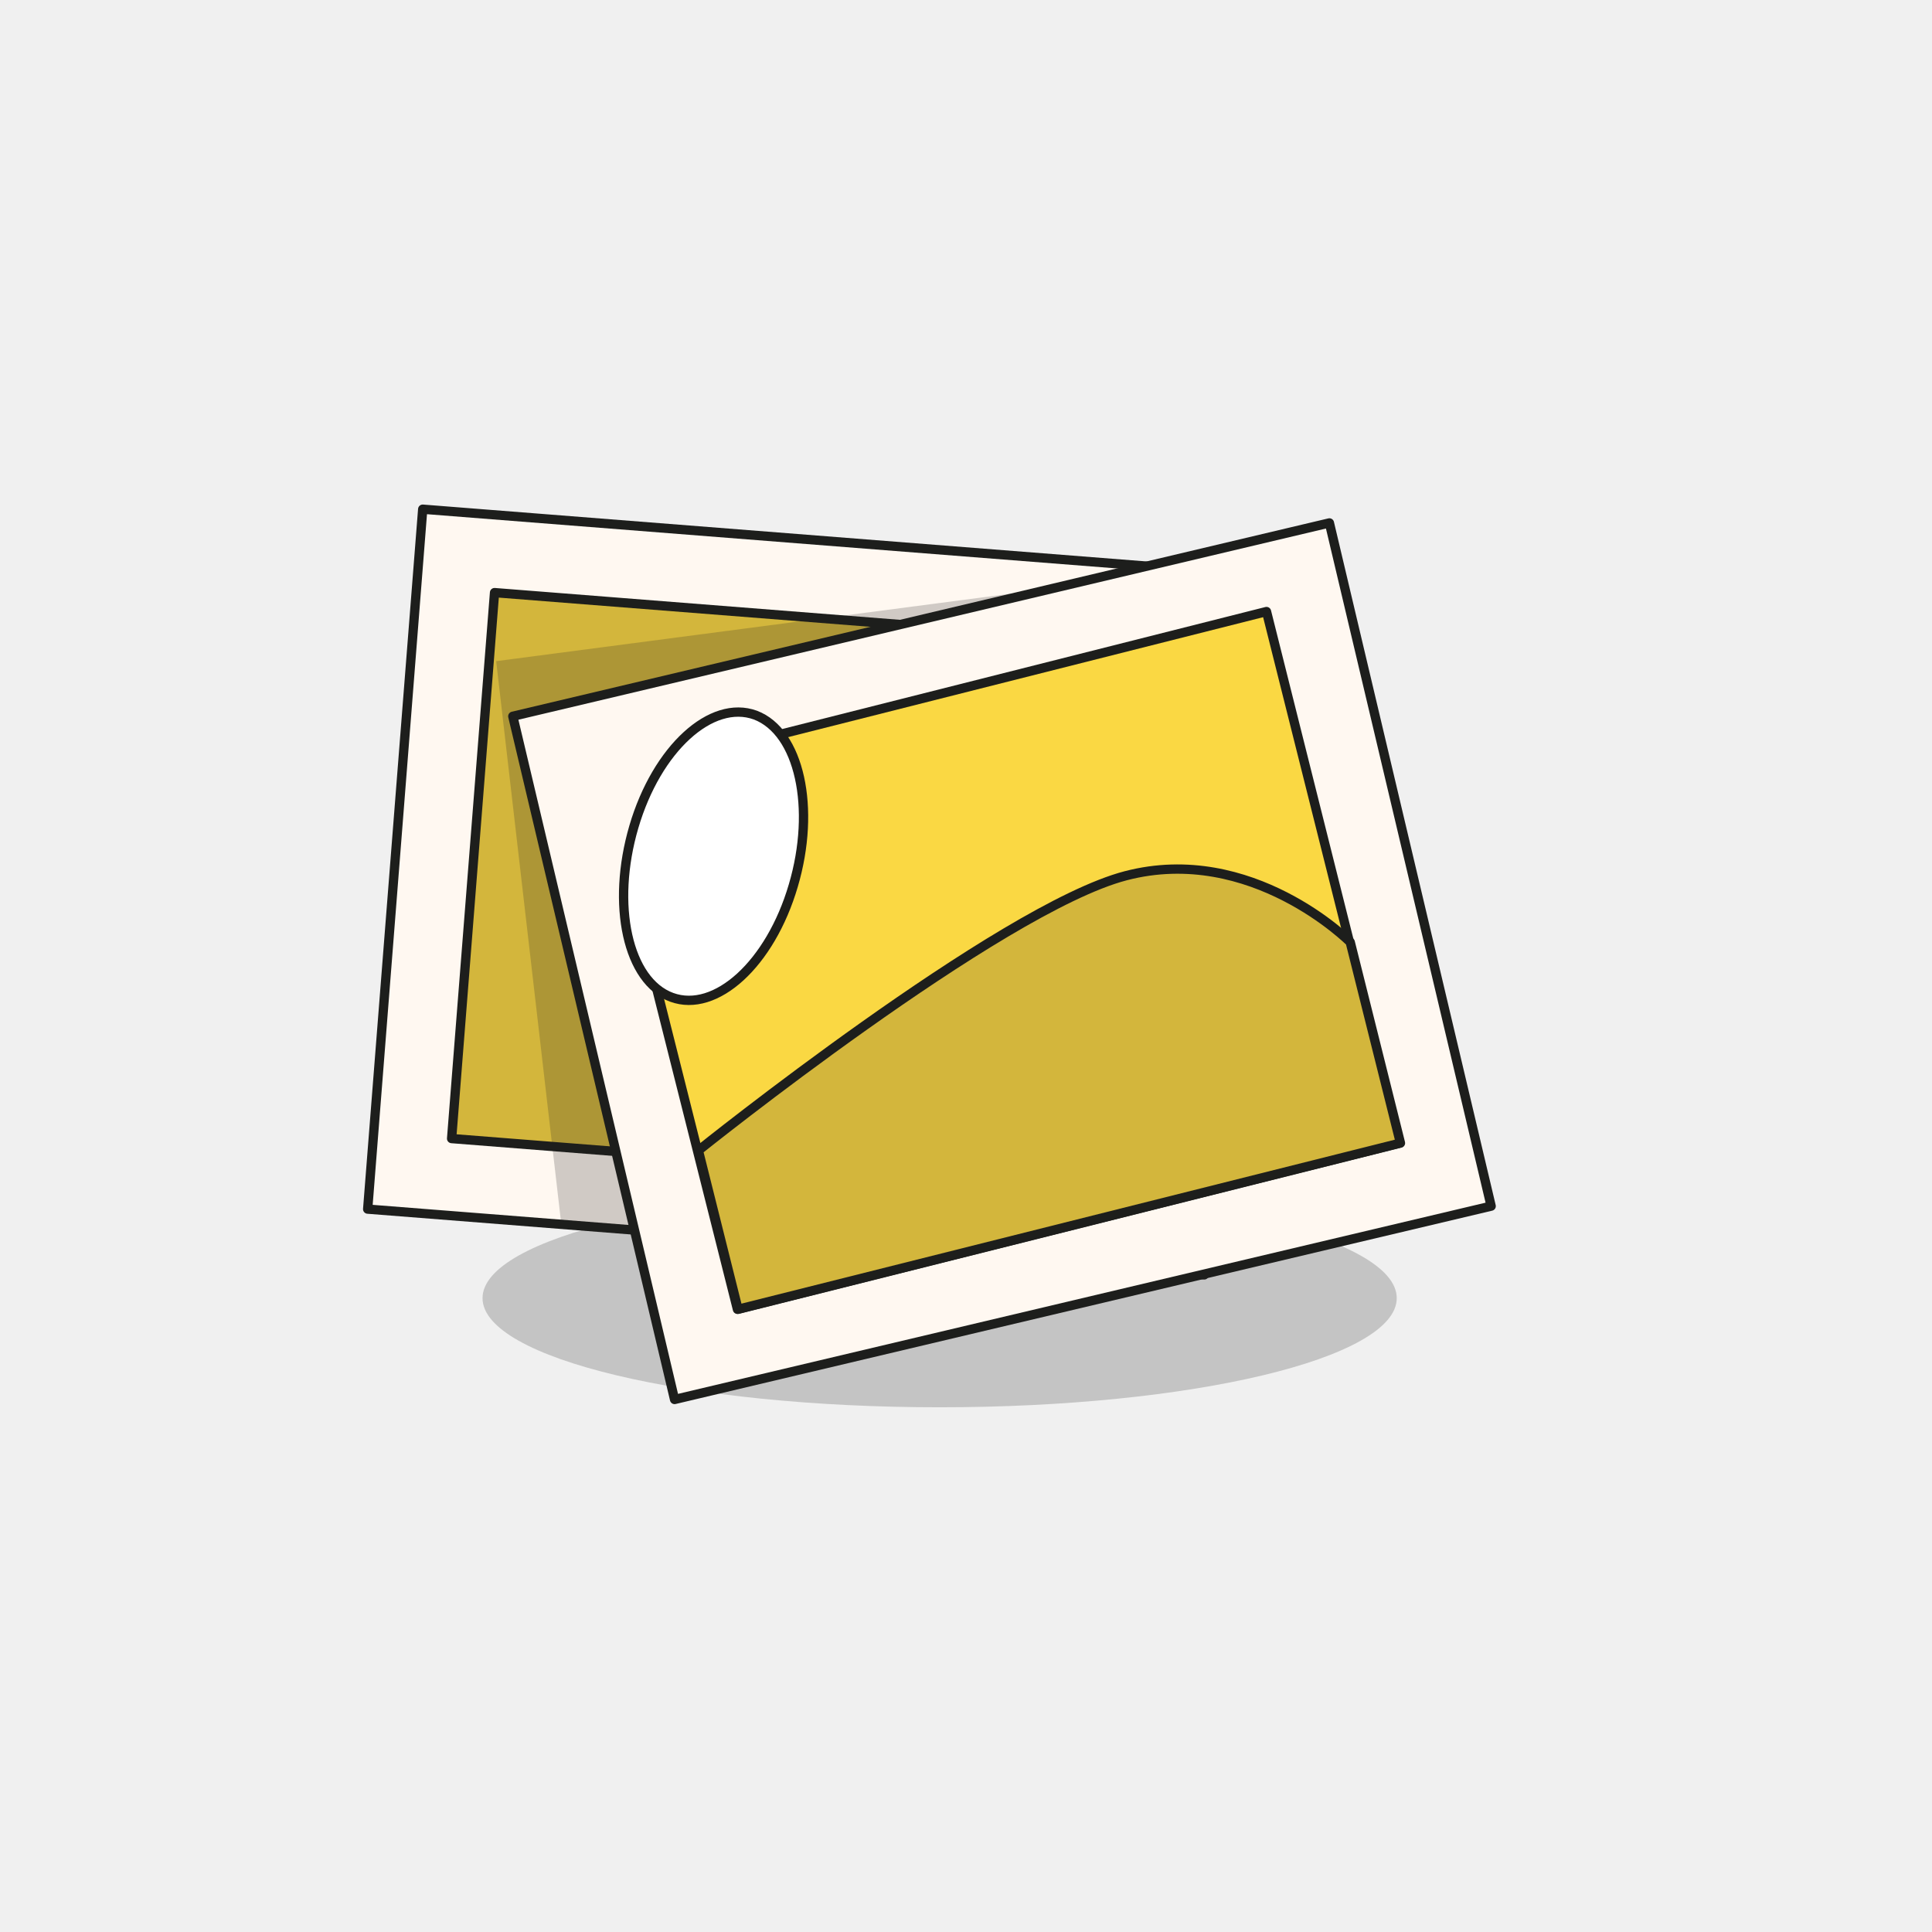
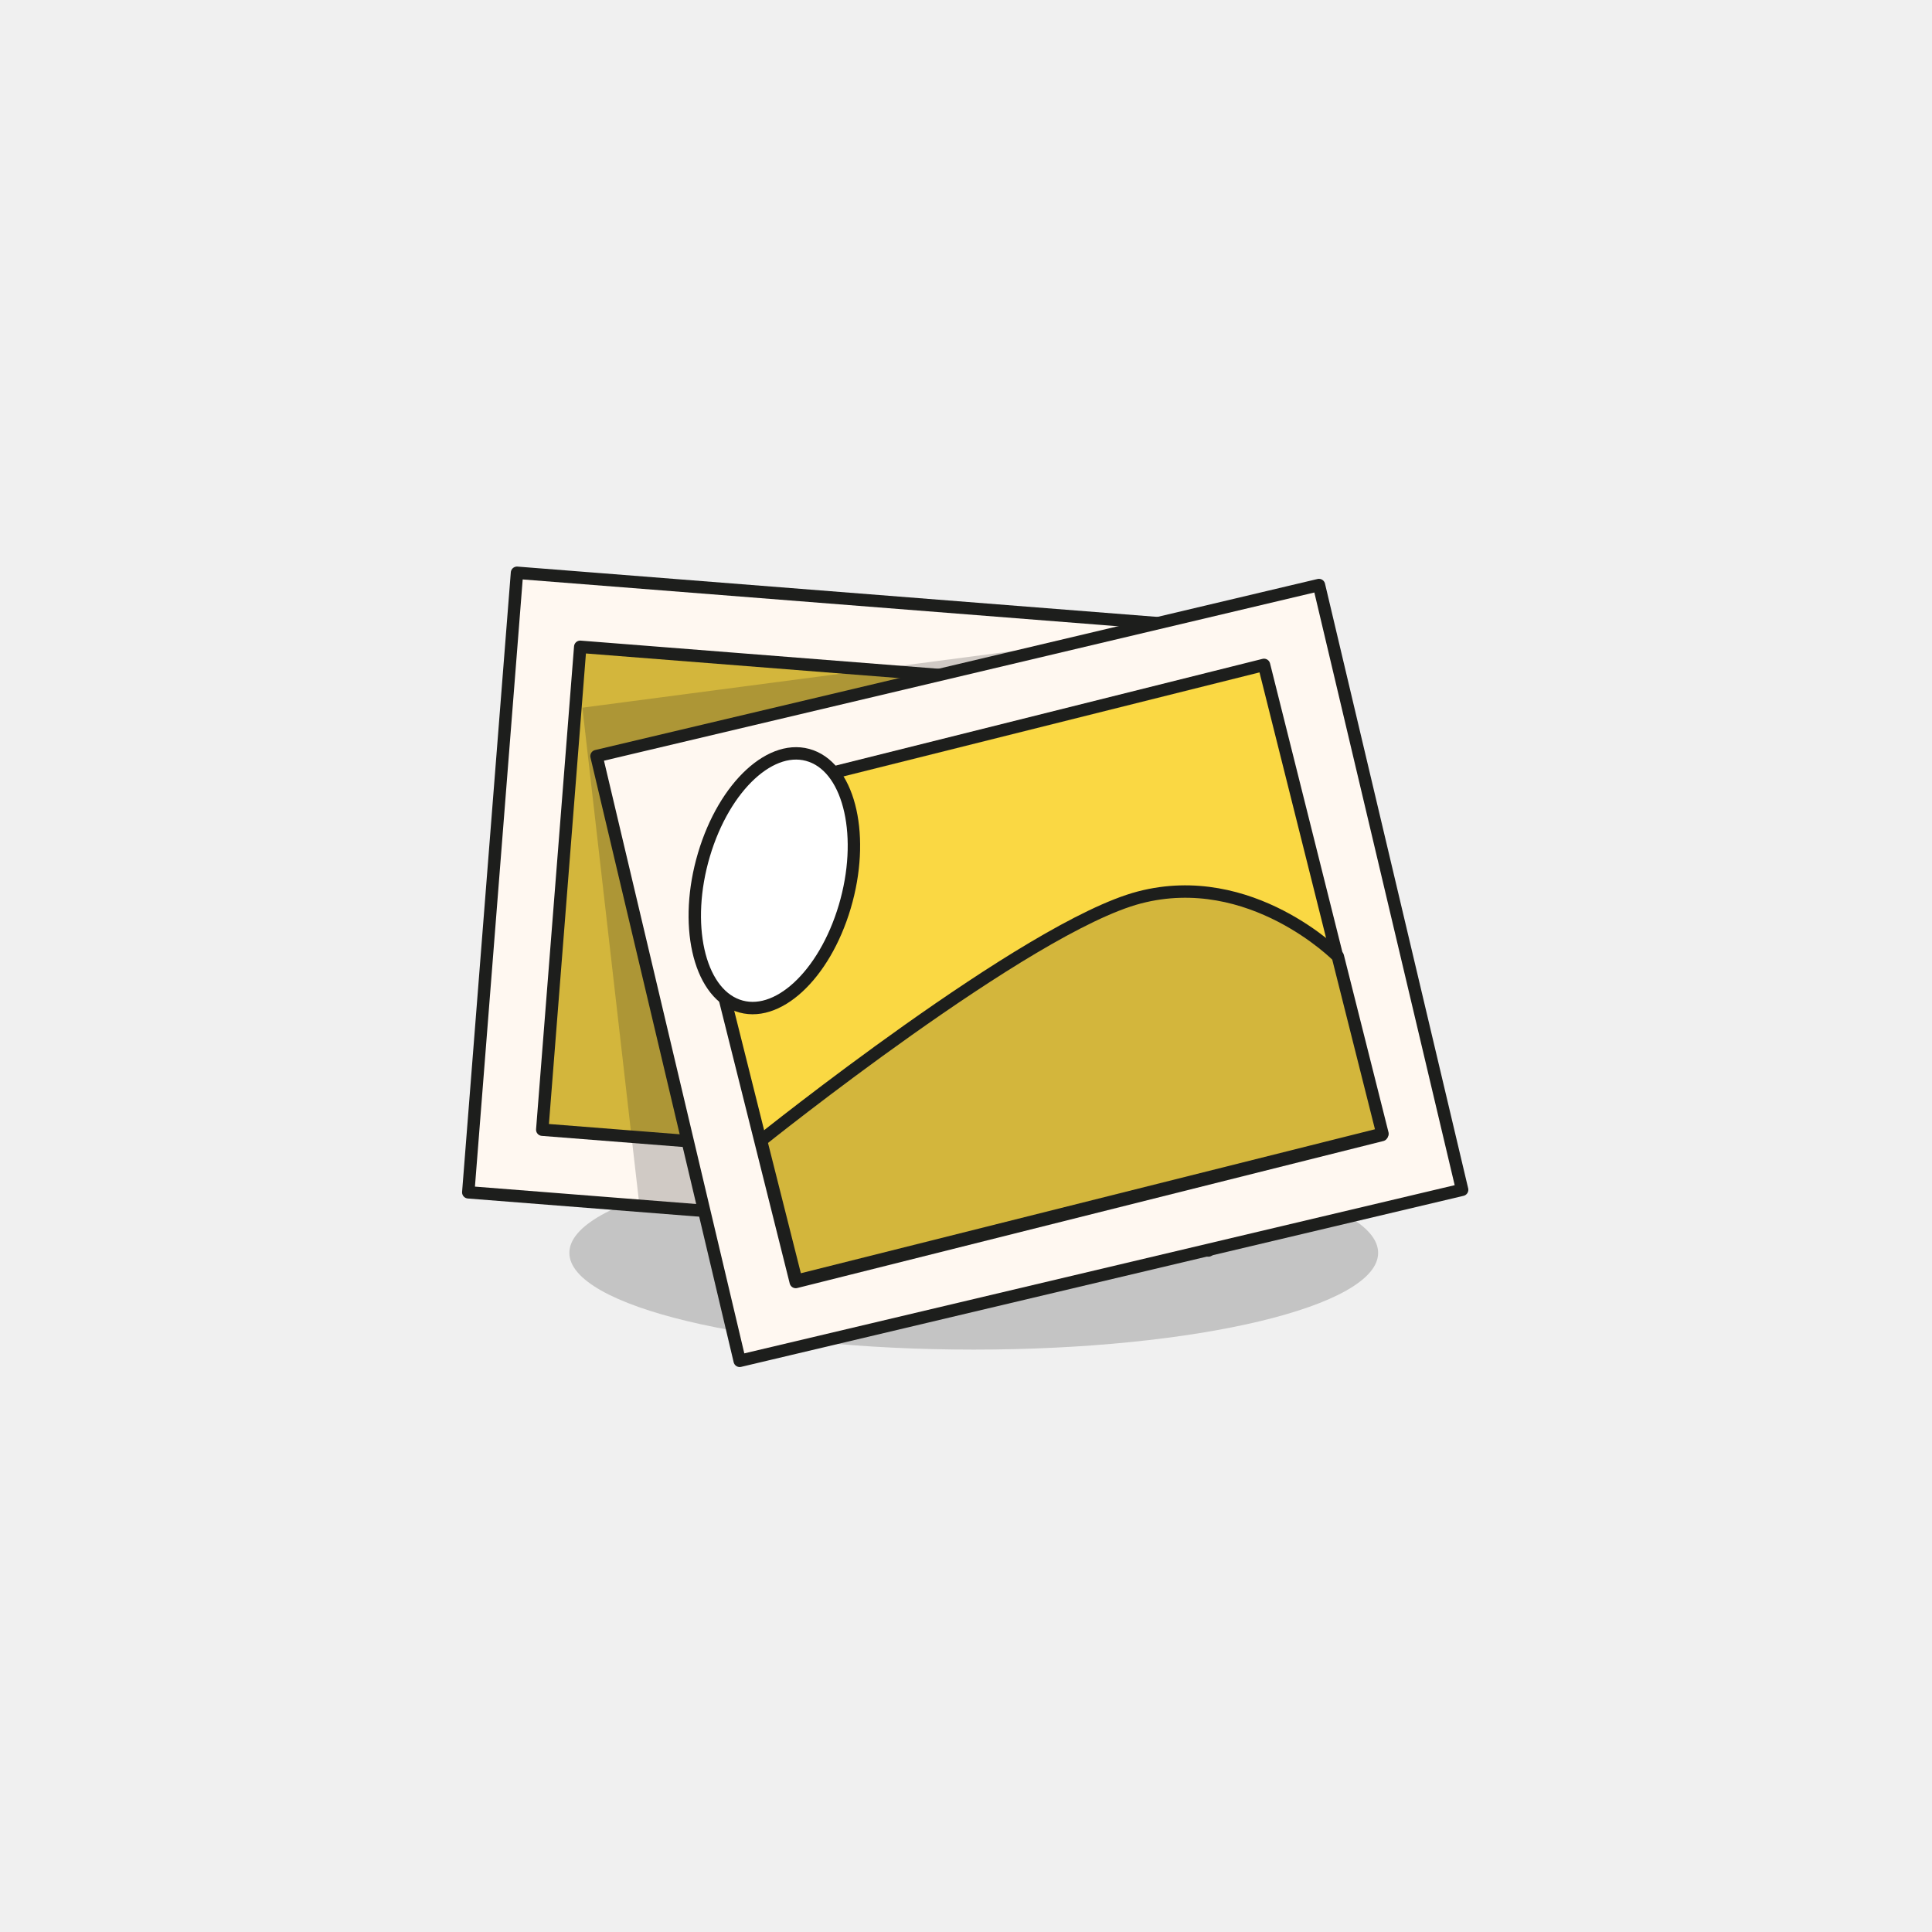
<svg xmlns="http://www.w3.org/2000/svg" version="1.1" id="Capa_1" x="0px" y="0px" viewBox="0 0 311.5 311.5" style="enable-background:new 0 0 311.5 311.5;" xml:space="preserve">
  <style type="text/css">
- 	.st0{fill:#1D1D1B;stroke:#1D1D1B;stroke-width:1.5;stroke-linecap:round;stroke-linejoin:round;stroke-miterlimit:10;}
- 	.st1{fill:#BBBABA;stroke:#1D1D1B;stroke-width:1.5;stroke-linecap:square;stroke-miterlimit:10;}
- 	.st2{opacity:0.2;fill:#1D1D1B;}
- 	.st3{opacity:0.21;fill:#1D1E1C;}
- 	.st4{fill:#D3B63C;stroke:#1D1E1C;stroke-width:1.5;stroke-linecap:round;stroke-linejoin:round;stroke-miterlimit:10;}
- 	.st5{fill:#FAD843;stroke:#1D1E1C;stroke-width:1.5;stroke-linecap:round;stroke-linejoin:round;stroke-miterlimit:10;}
- 	.st6{fill:#E84E42;stroke:#1D1E1C;stroke-width:1.5;stroke-linecap:round;stroke-linejoin:round;stroke-miterlimit:10;}
- 	.st7{fill:#FFFFFF;stroke:#1D1D1B;stroke-width:1.5;stroke-miterlimit:10;}
- 	.st8{opacity:0.2;}
- 	.st9{fill:#1D1D1B;}
- 	.st10{fill:none;stroke:#1D1E1C;stroke-width:1.5;stroke-miterlimit:10;}
- 	.st11{fill:#1D1E1C;stroke:#1D1E1C;stroke-width:1.5;stroke-linecap:round;stroke-linejoin:round;stroke-miterlimit:10;}
- 	.st12{fill:#4AC0EE;stroke:#1D1E1C;stroke-width:1.5;stroke-linecap:round;stroke-linejoin:round;stroke-miterlimit:10;}
- 	.st13{opacity:0.21;}
- 	.st14{fill:#1D1E1C;}
- 	.st15{fill:#FFF8F1;stroke:#1D1E1C;stroke-width:1.5;stroke-linecap:round;stroke-linejoin:round;stroke-miterlimit:10;}
- 	.st16{fill:#65C1BE;stroke:#000000;stroke-width:1.5;stroke-linecap:round;stroke-linejoin:round;stroke-miterlimit:10;}
- 	.st17{fill:#FFFFFF;stroke:#1D1D1B;stroke-width:1.5;stroke-linecap:round;stroke-linejoin:round;stroke-miterlimit:10;}
- 	.st18{fill:#ADADA6;stroke:#1D1D1B;stroke-width:1.5;stroke-linecap:round;stroke-linejoin:round;stroke-miterlimit:10;}
- 	.st19{fill:#8F8D8E;stroke:#1D1D1B;stroke-width:1.5;stroke-linecap:round;stroke-linejoin:round;stroke-miterlimit:10;}
- 	.st20{fill:#DADAD2;stroke:#1D1D1B;stroke-width:1.5;stroke-linecap:round;stroke-linejoin:round;stroke-miterlimit:10;}
- 	.st21{fill:#65C1BE;stroke:#000000;stroke-width:1.5;stroke-miterlimit:10;}
- 	.st22{fill:#549E9A;stroke:#000000;stroke-width:1.5;stroke-miterlimit:10;}
- 	.st23{fill:#FFFFFF;}
- 	.st24{clip-path:url(#SVGID_2_);}
- 	.st25{fill:#DADAD2;stroke:#1D1D1B;stroke-width:1.5;stroke-miterlimit:10;}
- 	.st26{fill:#77C6C7;stroke:#1D1D1B;stroke-width:1.5;stroke-linecap:round;stroke-linejoin:round;stroke-miterlimit:10;}
- 	.st27{fill:none;stroke:#000000;stroke-width:1.5;stroke-miterlimit:10;}
- 	.st28{fill:#F0F0F0;stroke:#1D1E1C;stroke-width:1.5;stroke-miterlimit:10;}
- 	.st29{clip-path:url(#SVGID_4_);}
- 	.st30{fill:#DBBD3E;stroke:#1D1E1C;stroke-width:1.5;stroke-miterlimit:10;}
- 	.st31{opacity:0.23;}
- 	.st32{fill:#FAD844;stroke:#1D1E1C;stroke-width:1.5;stroke-miterlimit:10;}
- 	.st33{fill:none;stroke:#1D1D1B;stroke-width:1.5;stroke-linecap:round;stroke-linejoin:round;stroke-miterlimit:10;}
- 	.st34{fill:#333333;stroke:#1D1D1B;stroke-width:1.5;stroke-linecap:square;stroke-miterlimit:10;}
- 	.st35{fill:#FFFFFF;stroke:#1D1D1B;stroke-width:1.55;stroke-miterlimit:10;}
- 	.st36{fill:none;stroke:#1D1E1C;stroke-width:1.5;stroke-linecap:round;stroke-linejoin:round;stroke-miterlimit:10;}
- 	.st37{fill:url(#);}
- 	.st38{fill:#FFFFFF;stroke:#1D1E1C;stroke-width:1.5;stroke-linecap:round;stroke-linejoin:round;stroke-miterlimit:10;}
- 	.st39{fill:#CC413A;stroke:#1D1E1C;stroke-width:1.5;stroke-linecap:round;stroke-linejoin:round;stroke-miterlimit:10;}
- 	.st40{opacity:0.26;fill:#1D1E1C;}
- 	.st41{fill:#EEEEEE;stroke:#1D1E1C;stroke-width:1.5;stroke-miterlimit:10;}
- 	.st42{fill:#1D1E1C;stroke:#1D1E1C;stroke-width:1.5;stroke-miterlimit:10;}
- 	.st43{fill:#C1C1BF;stroke:#1D1D1B;stroke-width:1.5;stroke-linecap:round;stroke-linejoin:round;stroke-miterlimit:10;}
- 	.st44{fill:#AFAFA8;stroke:#1D1D1B;stroke-width:1.5;stroke-linecap:round;stroke-linejoin:round;stroke-miterlimit:10;}
- 	.st45{fill:#C1C1BF;}
+ 	.st0{enable-background:new    ;}
+ 	.st1{clip-path:url(#SVGID_2_);enable-background:new    ;}
+ 	.st2{fill:#131412;}
+ 	.st3{fill:#131312;}
+ 	.st4{fill:#121311;}
+ 	.st5{fill:#D3B63C;stroke:#1D1E1C;stroke-width:2;stroke-linecap:round;stroke-linejoin:round;stroke-miterlimit:10;}
+ 	.st6{fill:#E84E42;stroke:#1D1E1C;stroke-width:2;stroke-linecap:round;stroke-linejoin:round;stroke-miterlimit:10;}
+ 	.st7{fill:#1D1D1B;stroke:#1D1D1B;stroke-width:1.5;stroke-linecap:round;stroke-linejoin:round;stroke-miterlimit:10;}
+ 	.st8{fill:#BBBABA;stroke:#1D1D1B;stroke-width:1.5;stroke-linecap:square;stroke-miterlimit:10;}
+ 	.st9{opacity:0.2;fill:#1D1D1B;}
+ 	.st10{opacity:0.21;fill:#1D1E1C;}
+ 	.st11{fill:#D3B63C;stroke:#1D1E1C;stroke-width:1.5;stroke-linecap:round;stroke-linejoin:round;stroke-miterlimit:10;}
+ 	.st12{fill:#FAD843;stroke:#1D1E1C;stroke-width:1.5;stroke-linecap:round;stroke-linejoin:round;stroke-miterlimit:10;}
+ 	.st13{fill:#E84E42;stroke:#1D1E1C;stroke-width:1.5;stroke-linecap:round;stroke-linejoin:round;stroke-miterlimit:10;}
+ 	.st14{fill:#FFFFFF;stroke:#1D1D1B;stroke-width:1.5;stroke-miterlimit:10;}
+ 	.st15{fill:#FAD843;stroke:#1D1E1C;stroke-width:2;stroke-linecap:round;stroke-linejoin:round;stroke-miterlimit:10;}
+ 	.st16{fill:#FFFFFF;stroke:#1D1D1B;stroke-width:2;stroke-miterlimit:10;}
+ 	.st17{opacity:0.2;}
+ 	.st18{fill:#1D1D1B;}
+ 	.st19{fill:none;stroke:#1D1E1C;stroke-width:1.5;stroke-miterlimit:10;}
+ 	.st20{fill:#1D1E1C;stroke:#1D1E1C;stroke-width:1.5;stroke-linecap:round;stroke-linejoin:round;stroke-miterlimit:10;}
+ 	.st21{fill:#4AC0EE;stroke:#1D1E1C;stroke-width:1.5;stroke-linecap:round;stroke-linejoin:round;stroke-miterlimit:10;}
+ 	.st22{opacity:0.21;}
+ 	.st23{fill:#1D1E1C;}
+ 	.st24{fill:#4AC0EE;stroke:#1D1E1C;stroke-width:2;stroke-linecap:round;stroke-linejoin:round;stroke-miterlimit:10;}
+ 	.st25{fill:#FFF8F1;stroke:#1D1E1C;stroke-width:2;stroke-linecap:round;stroke-linejoin:round;stroke-miterlimit:10;}
+ 	.st26{fill:#65C1BE;stroke:#000000;stroke-width:1.5;stroke-linecap:round;stroke-linejoin:round;stroke-miterlimit:10;}
+ 	.st27{fill:#FFFFFF;stroke:#1D1D1B;stroke-width:1.5;stroke-linecap:round;stroke-linejoin:round;stroke-miterlimit:10;}
+ 	.st28{fill:#ADADA6;stroke:#1D1D1B;stroke-width:1.5;stroke-linecap:round;stroke-linejoin:round;stroke-miterlimit:10;}
+ 	.st29{fill:#8F8D8E;stroke:#1D1D1B;stroke-width:1.5;stroke-linecap:round;stroke-linejoin:round;stroke-miterlimit:10;}
+ 	.st30{fill:#DADAD2;stroke:#1D1D1B;stroke-width:1.5;stroke-linecap:round;stroke-linejoin:round;stroke-miterlimit:10;}
+ 	.st31{fill:#65C1BE;stroke:#000000;stroke-width:1.5;stroke-miterlimit:10;}
+ 	.st32{fill:#549E9A;stroke:#000000;stroke-width:1.5;stroke-miterlimit:10;}
+ 	.st33{fill:#FFFFFF;}
+ 	.st34{fill:#65C1BE;stroke:#000000;stroke-width:2;stroke-miterlimit:10;}
+ 	.st35{fill:#549E9A;stroke:#000000;stroke-width:2;stroke-miterlimit:10;}
+ 	.st36{fill:#65C1BE;stroke:#000000;stroke-width:2;stroke-linecap:round;stroke-linejoin:round;stroke-miterlimit:10;}
+ 	.st37{clip-path:url(#SVGID_4_);}
+ 	.st38{fill:#DADAD2;stroke:#1D1D1B;stroke-width:1.5;stroke-miterlimit:10;}
+ 	.st39{fill:#77C6C7;stroke:#1D1D1B;stroke-width:1.5;stroke-linecap:round;stroke-linejoin:round;stroke-miterlimit:10;}
+ 	.st40{fill:none;stroke:#000000;stroke-width:1.5;stroke-miterlimit:10;}
+ 	.st41{fill:#F0F0F0;stroke:#1D1E1C;stroke-width:1.5;stroke-miterlimit:10;}
+ 	.st42{clip-path:url(#SVGID_6_);}
+ 	.st43{fill:#DADAD2;stroke:#1D1D1B;stroke-width:2;stroke-miterlimit:10;}
+ 	.st44{fill:none;stroke:#1D1E1C;stroke-width:2;stroke-miterlimit:10;}
+ 	.st45{fill:#77C6C7;stroke:#1D1D1B;stroke-width:2;stroke-linecap:round;stroke-linejoin:round;stroke-miterlimit:10;}
+ 	.st46{fill:#DADAD2;stroke:#1D1D1B;stroke-width:2;stroke-linecap:round;stroke-linejoin:round;stroke-miterlimit:10;}
+ 	.st47{fill:none;stroke:#000000;stroke-width:2;stroke-miterlimit:10;}
+ 	.st48{fill:#F0F0F0;stroke:#1D1E1C;stroke-width:2;stroke-miterlimit:10;}
+ 	.st49{clip-path:url(#SVGID_8_);}
+ 	.st50{clip-path:url(#SVGID_10_);}
+ 	.st51{fill:#DBBD3E;stroke:#1D1E1C;stroke-width:1.5;stroke-miterlimit:10;}
+ 	.st52{opacity:0.23;}
+ 	.st53{fill:#FAD844;stroke:#1D1E1C;stroke-width:1.5;stroke-miterlimit:10;}
+ 	.st54{fill:#FFFFFF;stroke:#1D1D1B;stroke-width:2;stroke-linecap:round;stroke-linejoin:round;stroke-miterlimit:10;}
+ 	.st55{fill:none;stroke:#1D1D1B;stroke-width:1.5;stroke-linecap:round;stroke-linejoin:round;stroke-miterlimit:10;}
+ 	.st56{fill:none;stroke:#1D1D1B;stroke-width:2;stroke-linecap:round;stroke-linejoin:round;stroke-miterlimit:10;}
+ 	.st57{fill:#333333;stroke:#1D1D1B;stroke-width:1.5;stroke-linecap:square;stroke-miterlimit:10;}
+ 	.st58{fill:#1D1D1B;stroke:#1D1D1B;stroke-width:2;stroke-linecap:round;stroke-linejoin:round;stroke-miterlimit:10;}
+ 	.st59{fill:#BBBABA;stroke:#1D1D1B;stroke-width:2;stroke-linecap:square;stroke-miterlimit:10;}
+ 	.st60{fill:#333333;stroke:#1D1D1B;stroke-width:2;stroke-linecap:square;stroke-miterlimit:10;}
+ 	.st61{fill:#FFFFFF;stroke:#1D1D1B;stroke-width:1.55;stroke-miterlimit:10;}
+ 	.st62{fill:#DBBD3E;stroke:#1D1E1C;stroke-width:2;stroke-miterlimit:10;}
+ 	.st63{fill:#FAD844;stroke:#1D1E1C;stroke-width:2;stroke-miterlimit:10;}
+ 	.st64{fill:none;stroke:#1D1E1C;stroke-width:1.5;stroke-linecap:round;stroke-linejoin:round;stroke-miterlimit:10;}
+ 	.st65{fill:none;stroke:#1D1E1C;stroke-width:2;stroke-linecap:round;stroke-linejoin:round;stroke-miterlimit:10;}
+ 	.st66{fill:url(#);}
+ 	.st67{fill:#FFFFFF;stroke:#1D1E1C;stroke-width:1.5;stroke-linecap:round;stroke-linejoin:round;stroke-miterlimit:10;}
+ 	.st68{fill:#CC413A;stroke:#1D1E1C;stroke-width:1.5;stroke-linecap:round;stroke-linejoin:round;stroke-miterlimit:10;}
+ 	.st69{opacity:0.26;fill:#1D1E1C;}
+ 	.st70{fill:#EEEEEE;stroke:#1D1E1C;stroke-width:1.5;stroke-miterlimit:10;}
+ 	.st71{fill:#1D1E1C;stroke:#1D1E1C;stroke-width:1.5;stroke-miterlimit:10;}
+ 	.st72{fill:#C1C1BF;stroke:#1D1D1B;stroke-width:1.5;stroke-linecap:round;stroke-linejoin:round;stroke-miterlimit:10;}
+ 	.st73{fill:#AFAFA8;stroke:#1D1D1B;stroke-width:1.5;stroke-linecap:round;stroke-linejoin:round;stroke-miterlimit:10;}
+ 	.st74{fill:#C1C1BF;}
+ 	.st75{fill:#1D1E1C;stroke:#1D1E1C;stroke-width:2;stroke-linecap:round;stroke-linejoin:round;stroke-miterlimit:10;}
+ 	.st76{fill:#549E9A;stroke:#000000;stroke-width:2;stroke-linecap:round;stroke-linejoin:round;stroke-miterlimit:10;}
+ 	.st77{fill:#ADADA6;stroke:#1D1D1B;stroke-width:2;stroke-linecap:round;stroke-linejoin:round;stroke-miterlimit:10;}
+ 	.st78{fill:#8F8D8E;stroke:#1D1D1B;stroke-width:2;stroke-linecap:round;stroke-linejoin:round;stroke-miterlimit:10;}
+ 	.st79{clip-path:url(#SVGID_12_);enable-background:new    ;}
+ 	.st80{fill:#0F0F0E;}
+ 	.st81{clip-path:url(#SVGID_14_);enable-background:new    ;}
+ 	.st82{fill:#111110;}
+ 	.st83{fill:#10100F;}
+ 	.st84{fill:#484747;}
+ 	.st85{clip-path:url(#SVGID_16_);enable-background:new    ;}
+ 	.st86{fill:#4A494A;}
+ 	.st87{fill:#151513;}
+ 	.st88{clip-path:url(#SVGID_18_);enable-background:new    ;}
+ 	.st89{fill:#121211;}
+ 	.st90{fill:#131311;}
+ 	.st91{clip-path:url(#SVGID_20_);enable-background:new    ;}
+ 	.st92{clip-path:url(#SVGID_22_);enable-background:new    ;}
+ 	.st93{clip-path:url(#SVGID_24_);enable-background:new    ;}
+ 	.st94{fill:#656465;}
+ 	.st95{clip-path:url(#SVGID_26_);enable-background:new    ;}
+ 	.st96{fill:#595758;}
+ 	.st97{fill:#5C5A5B;}
+ 	.st98{fill:#5E5D5E;}
+ 	.st99{clip-path:url(#SVGID_28_);enable-background:new    ;}
+ 	.st100{fill:#565555;}
+ 	.st101{fill:#535252;}
+ 	.st102{fill:#504F50;}
+ 	.st103{fill:#4D4C4D;}
+ 	.st104{clip-path:url(#SVGID_30_);enable-background:new    ;}
+ 	.st105{clip-path:url(#SVGID_32_);enable-background:new    ;}
+ 	.st106{clip-path:url(#SVGID_34_);enable-background:new    ;}
+ 	.st107{clip-path:url(#SVGID_36_);enable-background:new    ;}
+ 	.st108{fill:#484748;}
+ 	.st109{clip-path:url(#SVGID_38_);enable-background:new    ;}
+ 	.st110{clip-path:url(#SVGID_40_);enable-background:new    ;}
+ 	.st111{clip-path:url(#SVGID_42_);enable-background:new    ;}
+ 	.st112{clip-path:url(#SVGID_44_);enable-background:new    ;}
+ 	.st113{clip-path:url(#SVGID_46_);enable-background:new    ;}
+ 	.st114{clip-path:url(#SVGID_48_);enable-background:new    ;}
+ 	.st115{clip-path:url(#SVGID_50_);enable-background:new    ;}
+ 	.st116{clip-path:url(#SVGID_52_);enable-background:new    ;}
+ 	.st117{clip-path:url(#SVGID_54_);enable-background:new    ;}
+ 	.st118{clip-path:url(#SVGID_56_);enable-background:new    ;}
+ 	.st119{clip-path:url(#SVGID_58_);enable-background:new    ;}
+ 	.st120{clip-path:url(#SVGID_60_);enable-background:new    ;}
+ 	.st121{clip-path:url(#SVGID_62_);enable-background:new    ;}
+ 	.st122{clip-path:url(#SVGID_64_);enable-background:new    ;}
+ 	.st123{clip-path:url(#SVGID_66_);enable-background:new    ;}
+ 	.st124{clip-path:url(#SVGID_68_);enable-background:new    ;}
+ 	.st125{fill:#595859;}
+ 	.st126{clip-path:url(#SVGID_70_);enable-background:new    ;}
+ 	.st127{clip-path:url(#SVGID_72_);enable-background:new    ;}
+ 	.st128{clip-path:url(#SVGID_74_);enable-background:new    ;}
+ 	.st129{fill:#585758;}
+ 	.st130{clip-path:url(#SVGID_76_);enable-background:new    ;}
+ 	.st131{clip-path:url(#SVGID_78_);enable-background:new    ;}
+ 	.st132{clip-path:url(#SVGID_80_);enable-background:new    ;}
+ 	.st133{clip-path:url(#SVGID_82_);enable-background:new    ;}
+ 	.st134{clip-path:url(#SVGID_84_);enable-background:new    ;}
+ 	.st135{clip-path:url(#SVGID_86_);enable-background:new    ;}
+ 	.st136{clip-path:url(#SVGID_88_);enable-background:new    ;}
+ 	.st137{clip-path:url(#SVGID_90_);enable-background:new    ;}
+ 	.st138{clip-path:url(#SVGID_92_);enable-background:new    ;}
+ 	.st139{clip-path:url(#SVGID_94_);enable-background:new    ;}
+ 	.st140{clip-path:url(#SVGID_96_);enable-background:new    ;}
+ 	.st141{clip-path:url(#SVGID_98_);enable-background:new    ;}
+ 	.st142{clip-path:url(#SVGID_100_);enable-background:new    ;}
+ 	.st143{clip-path:url(#SVGID_102_);enable-background:new    ;}
+ 	.st144{clip-path:url(#SVGID_104_);enable-background:new    ;}
+ 	.st145{clip-path:url(#SVGID_106_);enable-background:new    ;}
+ 	.st146{fill:#7D7B7C;}
+ 	.st147{fill:#191918;}
+ 	.st148{clip-path:url(#SVGID_108_);enable-background:new    ;}
+ 	.st149{clip-path:url(#SVGID_110_);enable-background:new    ;}
+ 	.st150{clip-path:url(#SVGID_112_);enable-background:new    ;}
+ 	.st151{clip-path:url(#SVGID_114_);enable-background:new    ;}
+ 	.st152{clip-path:url(#SVGID_116_);enable-background:new    ;}
+ 	.st153{clip-path:url(#SVGID_118_);enable-background:new    ;}
+ 	.st154{clip-path:url(#SVGID_120_);enable-background:new    ;}
+ 	.st155{clip-path:url(#SVGID_122_);enable-background:new    ;}
+ 	.st156{clip-path:url(#SVGID_124_);enable-background:new    ;}
+ 	.st157{clip-path:url(#SVGID_126_);enable-background:new    ;}
+ 	.st158{clip-path:url(#SVGID_128_);enable-background:new    ;}
+ 	.st159{clip-path:url(#SVGID_130_);enable-background:new    ;}
+ 	.st160{fill:#FFFFFF;stroke:#1D1D1B;stroke-width:2;stroke-linecap:round;stroke-miterlimit:10;}
</style>
-   <ellipse class="st3" cx="151.5" cy="209.3" rx="73.7" ry="17.6" />
+   <ellipse class="st10" cx="157" cy="202" rx="65.2" ry="15.6" />
  <g>
-     <rect x="63.6" y="87.2" transform="matrix(-0.9969 -7.838677e-02 7.838677e-02 -0.9969 250.73 297.4681)" class="st15" width="135.3" height="113.2" />
-     <rect x="76.1" y="99.6" transform="matrix(-0.9969 -7.838677e-02 7.838677e-02 -0.9969 250.73 297.4681)" class="st4" width="110.2" height="88.3" />
+     <rect x="79.3" y="97" transform="matrix(-0.9969 -7.838677e-02 7.838677e-02 -0.9969 266.2811 304.5369)" class="st25" width="119.7" height="100.2" />
+     <rect x="90.4" y="108" transform="matrix(-0.9969 -7.838677e-02 7.838677e-02 -0.9969 266.2811 304.5369)" class="st5" width="97.5" height="78.1" />
  </g>
-   <polygon class="st3" points="224.1,175.2 214.2,89 80,106.6 90.5,197.4 117.5,198.9 " />
-   <rect x="94" y="98.3" transform="matrix(-0.9731 0.2304 -0.2304 -0.9731 354.5421 268.465)" class="st15" width="135.3" height="113.2" />
-   <path class="st5" d="M114.3,121.3c0.4,0.5,0.8,1,1.2,1.5c0.6,1.2,1.3,2.4,1.7,3.6c0.8,2.1,0.9,5,0.4,7.1c-0.5,2.2-1.6,4.7-3.2,6.3  c-0.4,0.5-0.6,0.6-1.4,1.2c-0.7,0.6-1.1,1-1.8,1.4c-2,1.3-4.1,2-6.5,2.2c-0.9-0.1-1.7-0.1-2.6-0.2l16.8,66.7l106.8-26.8l-21.5-85.7  L114.3,121.3z" />
-   <path class="st7" d="M127.9,142.8c-3.7,12.6-12.5,20.6-19.6,18c-7.1-2.6-9.8-14.9-6.1-27.5c3.7-12.6,12.5-20.6,19.6-18  C128.9,118,131.6,130.3,127.9,142.8z" />
-   <path class="st4" d="M112.6,185.5c0,0,48.6-39,68.9-44.3c20.3-5.3,36.2,10.7,36.2,10.7l8.1,32.4l-106.8,26.8L112.6,185.5z" />
+   <polygon class="st10" points="221.3,174.8 212.5,98.5 93.9,114.1 103.1,194.4 127,195.8 " />
+   <rect x="106.2" y="106.8" transform="matrix(-0.9731 0.2304 -0.2304 -0.9731 363.6937 271.2897)" class="st25" width="119.7" height="100.2" />
+   <path class="st15" d="M124.2,127.1c0.4,0.4,0.7,0.9,1,1.4c0.5,1,1.1,2.1,1.5,3.2c0.7,1.9,0.8,4.4,0.4,6.3c-0.4,1.9-1.4,4.1-2.8,5.6  c-0.4,0.4-0.6,0.5-1.2,1.1c-0.7,0.6-0.9,0.9-1.6,1.2c-1.7,1.1-3.6,1.8-5.7,1.9c-0.8-0.1-1.5-0.1-2.3-0.2l14.8,59.1l94.5-23.7  l-19-75.8L124.2,127.1z" />
+   <path class="st16" d="M136.2,146.2c-3.3,11.1-11,18.2-17.3,15.9c-6.3-2.3-8.7-13.2-5.4-24.3c3.3-11.1,11-18.2,17.3-15.9  C137.1,124.2,139.5,135.1,136.2,146.2z" />
+   <path class="st5" d="M122.7,183.9c0,0,43-34.5,61-39.2c18-4.7,32,9.5,32,9.5l7.2,28.6l-94.5,23.7L122.7,183.9z" />
</svg>
